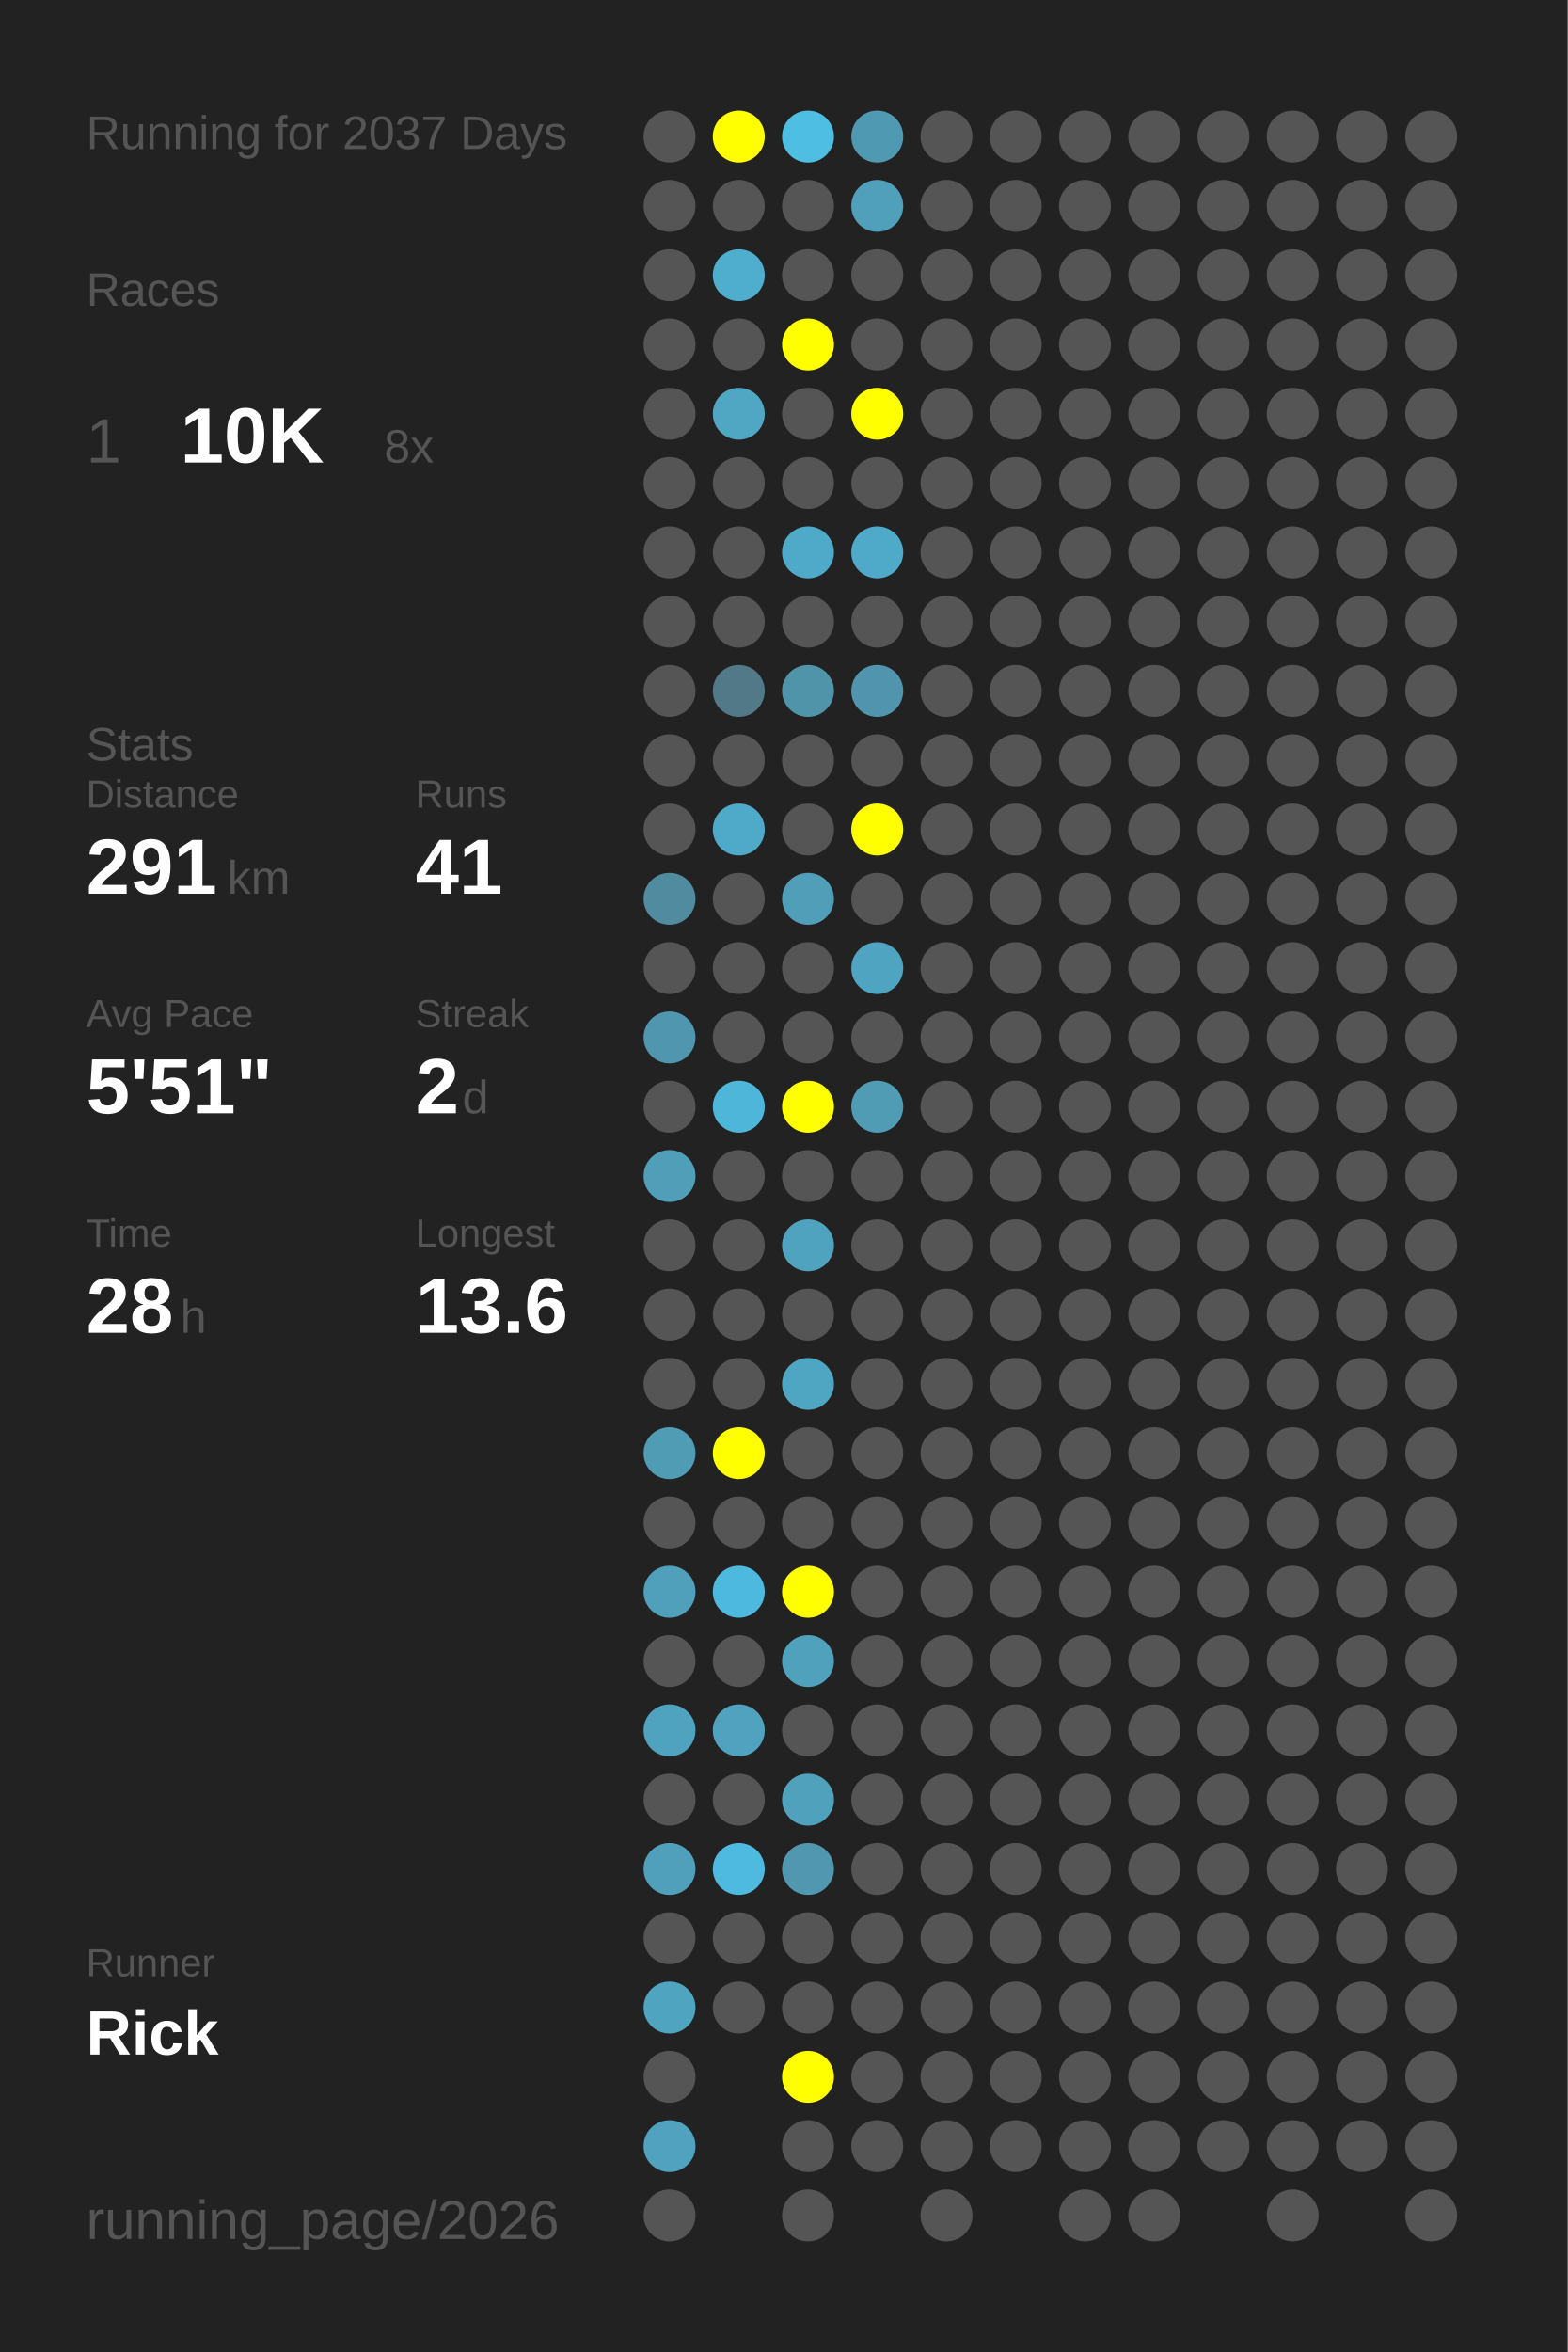
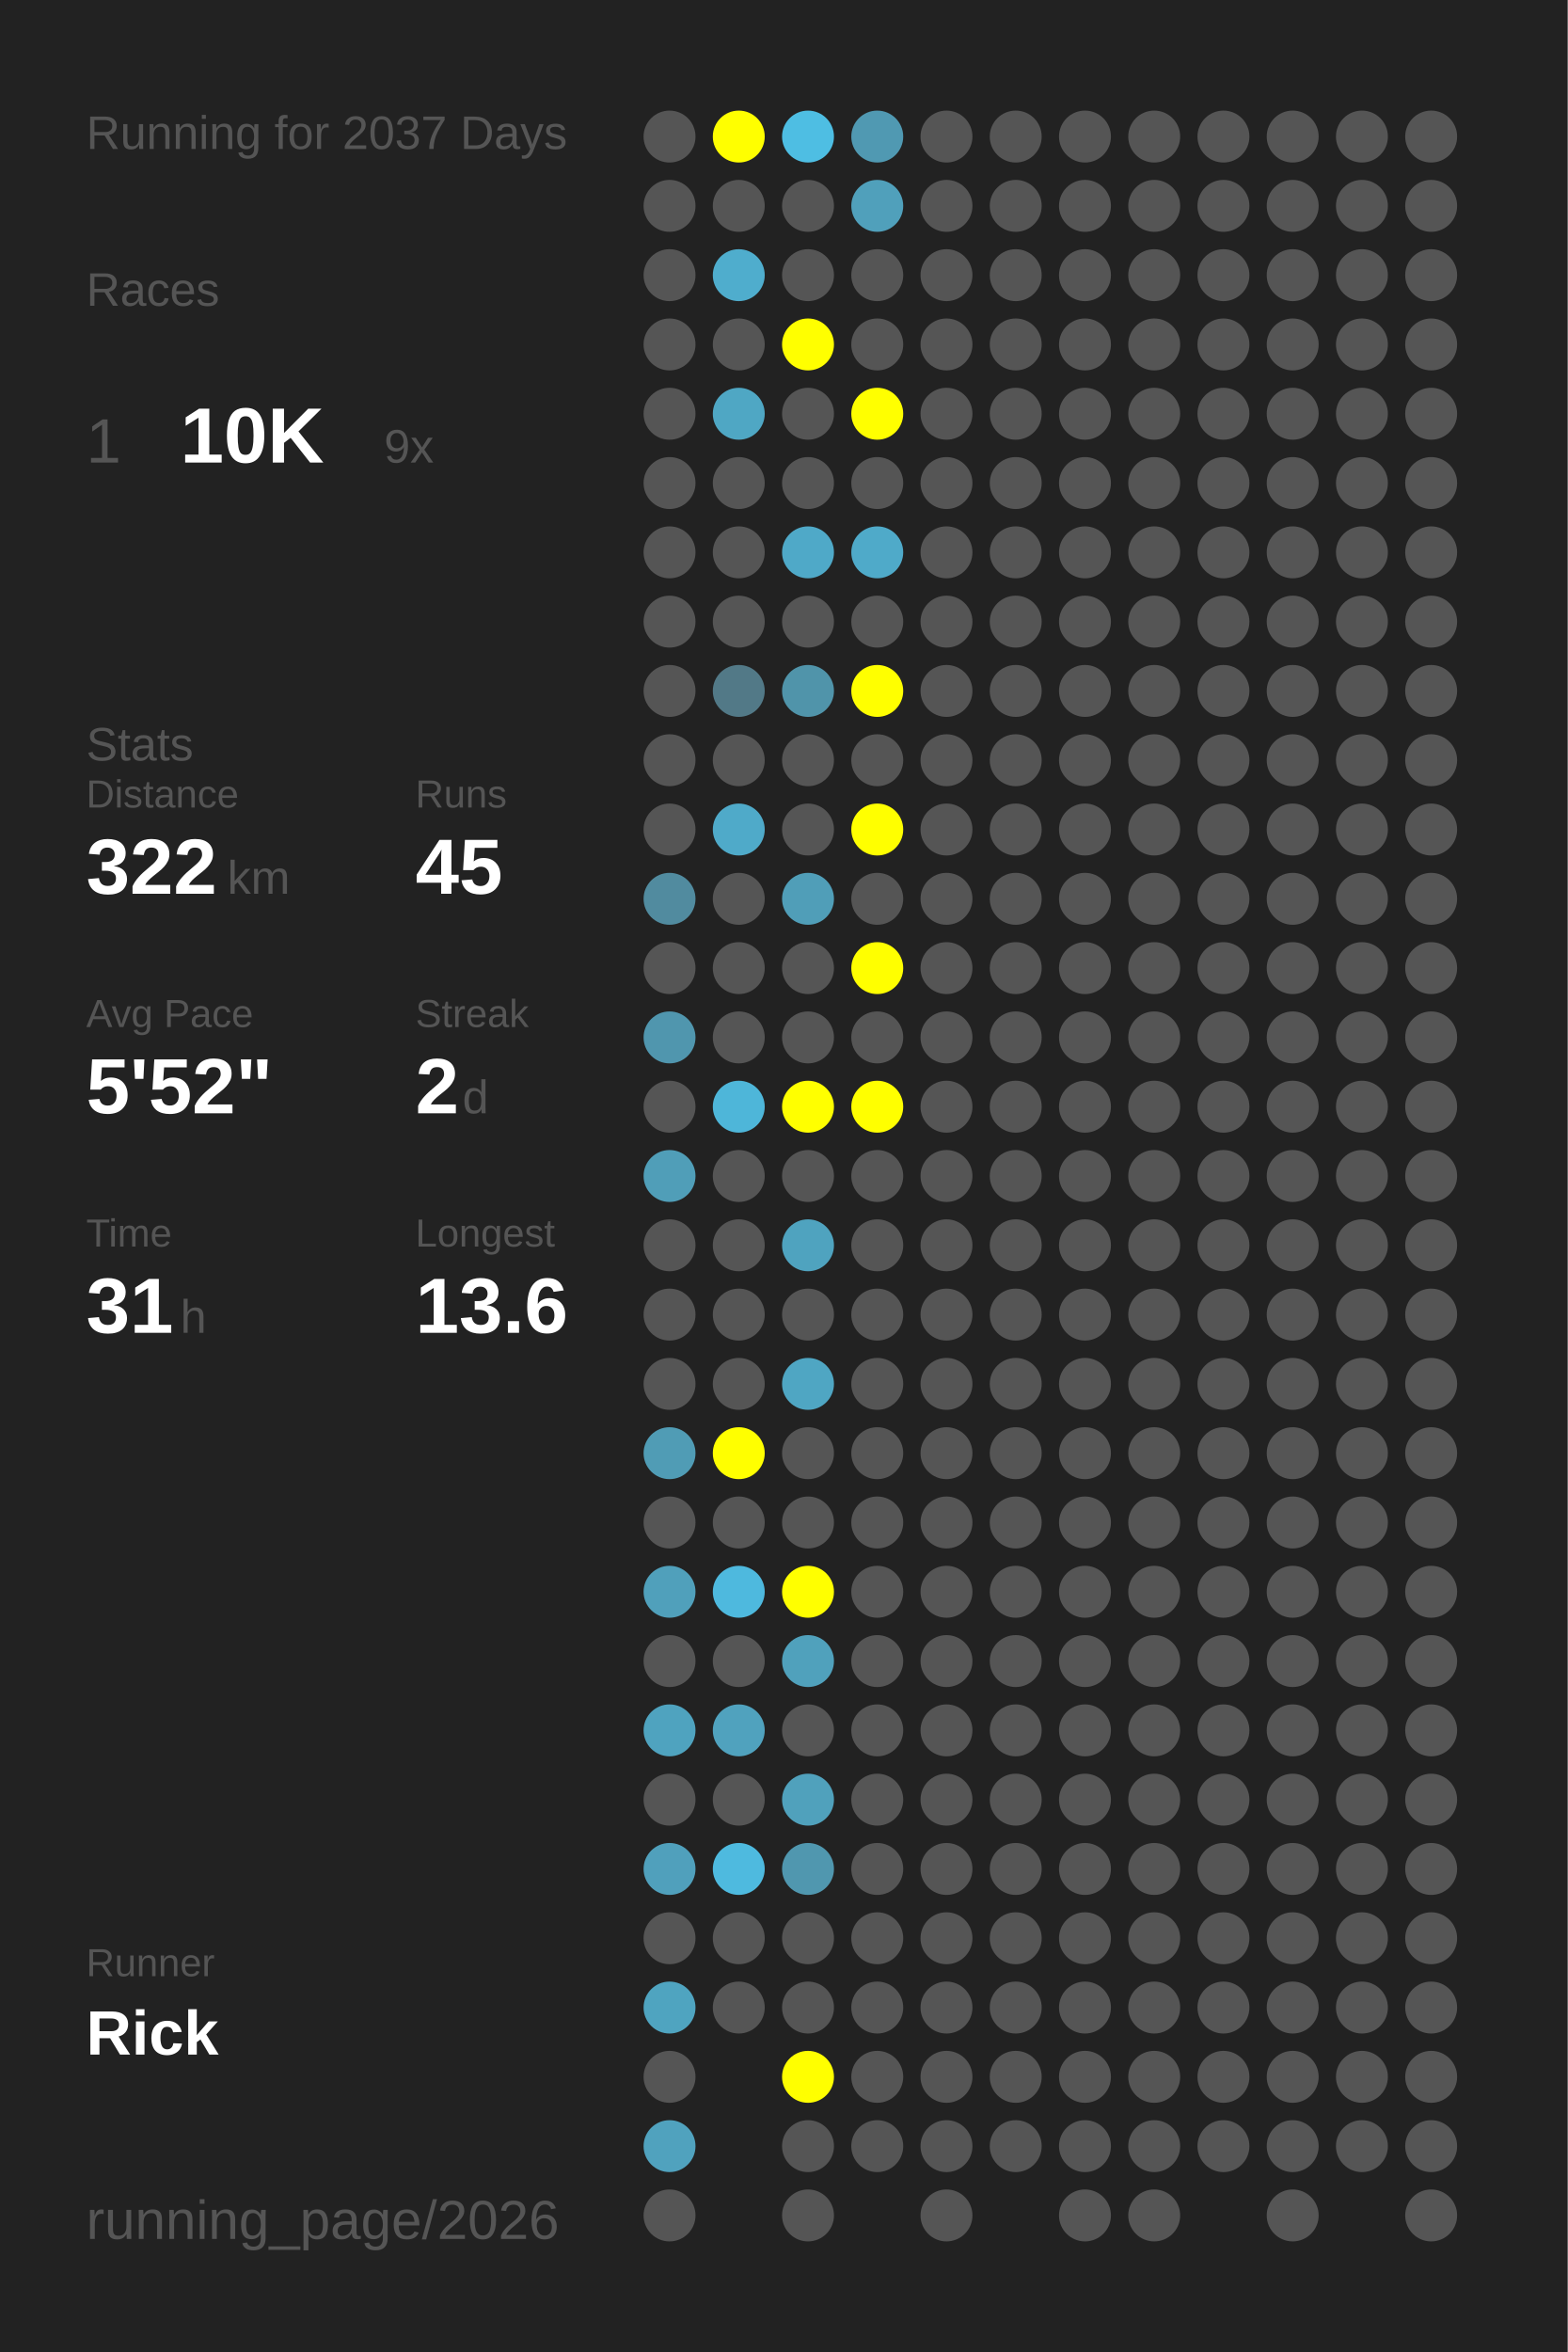
<svg xmlns="http://www.w3.org/2000/svg" baseProfile="full" height="300mm" version="1.1" viewBox="0,0,200,300" width="200mm">
  <defs />
  <rect fill="#222222" height="300" width="200" x="0" y="0" />
  <text fill="#555555" style="font-size:6px; font-family:Arial;" x="11" y="19">Running for 2037 Days</text>
  <text fill="#555555" style="font-size:6px; font-family:Arial;" x="11" y="39">Races</text>
  <text fill="#555555" style="font-size:8px; font-family:Arial;" x="11" y="59">1</text>
  <text fill="#FFFFFF" style="font-size:10px; font-family:Arial; font-weight:bold;" x="23" y="59">10K</text>
-   <text fill="#555555" style="font-size:6px; font-family:Arial;" x="49" y="59">8x</text>
+   <text fill="#555555" style="font-size:6px; font-family:Arial;" x="49" y="59">9x</text>
  <text fill="#555555" style="font-size:6px; font-family:Arial;" x="11" y="97">Stats</text>
  <text fill="#555555" style="font-size:5px; font-family:Arial;" x="11" y="103">Distance</text>
-   <text fill="#FFFFFF" style="font-size:10px; font-family:Arial; font-weight:bold;" x="11" y="114">291</text>
+   <text fill="#FFFFFF" style="font-size:10px; font-family:Arial; font-weight:bold;" x="11" y="114">322</text>
  <text fill="#555555" style="font-size:6px; font-family:Arial;" x="29" y="114">km</text>
  <text fill="#555555" style="font-size:5px; font-family:Arial;" x="53" y="103">Runs</text>
-   <text fill="#FFFFFF" style="font-size:10px; font-family:Arial; font-weight:bold;" x="53" y="114">41</text>
+   <text fill="#FFFFFF" style="font-size:10px; font-family:Arial; font-weight:bold;" x="53" y="114">45</text>
  <text fill="#555555" style="font-size:5px; font-family:Arial;" x="11" y="131">Avg Pace</text>
-   <text fill="#FFFFFF" style="font-size:10px; font-family:Arial; font-weight:bold;" x="11" y="142">5'51"</text>
+   <text fill="#FFFFFF" style="font-size:10px; font-family:Arial; font-weight:bold;" x="11" y="142">5'52"</text>
  <text fill="#555555" style="font-size:5px; font-family:Arial;" x="53" y="131">Streak</text>
  <text fill="#FFFFFF" style="font-size:10px; font-family:Arial; font-weight:bold;" x="53" y="142">2</text>
  <text fill="#555555" style="font-size:6px; font-family:Arial;" x="59" y="142">d</text>
  <text fill="#555555" style="font-size:5px; font-family:Arial;" x="11" y="159">Time</text>
-   <text fill="#FFFFFF" style="font-size:10px; font-family:Arial; font-weight:bold;" x="11" y="170">28</text>
+   <text fill="#FFFFFF" style="font-size:10px; font-family:Arial; font-weight:bold;" x="11" y="170">31</text>
  <text fill="#555555" style="font-size:6px; font-family:Arial;" x="23" y="170">h</text>
  <text fill="#555555" style="font-size:5px; font-family:Arial;" x="53" y="159">Longest</text>
  <text fill="#FFFFFF" style="font-size:10px; font-family:Arial; font-weight:bold;" x="53" y="170">13.6</text>
  <text fill="#555555" style="font-size:5px; font-family:Arial;" x="11" y="252.065">Runner</text>
  <text fill="#FFFFFF" style="font-size:8px; font-family:Arial; font-weight:bold;" x="11" y="262.065">Rick</text>
  <text fill="#555555" style="font-size:7px; font-family:Arial;" x="11" y="285.581">running_page/2026</text>
  <circle cx="85.417" cy="17.419" fill="#555555" r="3.312" />
  <circle cx="85.417" cy="26.258" fill="#555555" r="3.312" />
  <circle cx="85.417" cy="35.097" fill="#555555" r="3.312" />
  <circle cx="85.417" cy="43.935" fill="#555555" r="3.312" />
  <circle cx="85.417" cy="52.774" fill="#555555" r="3.312" />
  <circle cx="85.417" cy="61.613" fill="#555555" r="3.312" />
  <circle cx="85.417" cy="70.452" fill="#555555" r="3.312" />
  <circle cx="85.417" cy="79.29" fill="#555555" r="3.312" />
  <circle cx="85.417" cy="88.129" fill="#555555" r="3.312" />
  <circle cx="85.417" cy="96.968" fill="#555555" r="3.312" />
  <circle cx="85.417" cy="105.806" fill="#555555" r="3.312" />
  <circle cx="85.417" cy="114.645" fill="#518b9f" r="3.312" />
  <circle cx="85.417" cy="123.484" fill="#555555" r="3.312" />
  <circle cx="85.417" cy="132.323" fill="#5096ae" r="3.312" />
  <circle cx="85.417" cy="141.161" fill="#555555" r="3.312" />
  <circle cx="85.417" cy="150" fill="#509eb8" r="3.312" />
  <circle cx="85.417" cy="158.839" fill="#555555" r="3.312" />
  <circle cx="85.417" cy="167.677" fill="#555555" r="3.312" />
  <circle cx="85.417" cy="176.516" fill="#555555" r="3.312" />
  <circle cx="85.417" cy="185.355" fill="#509cb5" r="3.312" />
  <circle cx="85.417" cy="194.194" fill="#555555" r="3.312" />
  <circle cx="85.417" cy="203.032" fill="#50a0bb" r="3.312" />
  <circle cx="85.417" cy="211.871" fill="#555555" r="3.312" />
  <circle cx="85.417" cy="220.71" fill="#4fa3bf" r="3.312" />
  <circle cx="85.417" cy="229.548" fill="#555555" r="3.312" />
  <circle cx="85.417" cy="238.387" fill="#50a0bc" r="3.312" />
  <circle cx="85.417" cy="247.226" fill="#555555" r="3.312" />
  <circle cx="85.417" cy="256.065" fill="#4fa4c0" r="3.312" />
  <circle cx="85.417" cy="264.903" fill="#555555" r="3.312" />
  <circle cx="85.417" cy="273.742" fill="#50a2be" r="3.312" />
  <circle cx="85.417" cy="282.581" fill="#555555" r="3.312" />
  <circle cx="94.25" cy="17.419" fill="#FFFF00" r="3.312" />
  <circle cx="94.25" cy="26.258" fill="#555555" r="3.312" />
  <circle cx="94.25" cy="35.097" fill="#4fadcd" r="3.312" />
  <circle cx="94.25" cy="43.935" fill="#555555" r="3.312" />
  <circle cx="94.25" cy="52.774" fill="#4fa7c4" r="3.312" />
  <circle cx="94.25" cy="61.613" fill="#555555" r="3.312" />
  <circle cx="94.25" cy="70.452" fill="#555555" r="3.312" />
  <circle cx="94.25" cy="79.29" fill="#555555" r="3.312" />
  <circle cx="94.25" cy="88.129" fill="#527987" r="3.312" />
  <circle cx="94.25" cy="96.968" fill="#555555" r="3.312" />
  <circle cx="94.25" cy="105.806" fill="#4faac9" r="3.312" />
  <circle cx="94.25" cy="114.645" fill="#555555" r="3.312" />
  <circle cx="94.25" cy="123.484" fill="#555555" r="3.312" />
  <circle cx="94.25" cy="132.323" fill="#555555" r="3.312" />
  <circle cx="94.25" cy="141.161" fill="#4eb6d9" r="3.312" />
  <circle cx="94.25" cy="150" fill="#555555" r="3.312" />
  <circle cx="94.25" cy="158.839" fill="#555555" r="3.312" />
  <circle cx="94.25" cy="167.677" fill="#555555" r="3.312" />
  <circle cx="94.25" cy="176.516" fill="#555555" r="3.312" />
  <circle cx="94.25" cy="185.355" fill="#FFFF00" r="3.312" />
  <circle cx="94.25" cy="194.194" fill="#555555" r="3.312" />
  <circle cx="94.25" cy="203.032" fill="#4eb9de" r="3.312" />
  <circle cx="94.25" cy="211.871" fill="#555555" r="3.312" />
  <circle cx="94.25" cy="220.71" fill="#50a2be" r="3.312" />
  <circle cx="94.25" cy="229.548" fill="#555555" r="3.312" />
  <circle cx="94.25" cy="238.387" fill="#4ebadf" r="3.312" />
  <circle cx="94.25" cy="247.226" fill="#555555" r="3.312" />
  <circle cx="94.25" cy="256.065" fill="#555555" r="3.312" />
  <circle cx="103.083" cy="17.419" fill="#4ebee3" r="3.312" />
  <circle cx="103.083" cy="26.258" fill="#555555" r="3.312" />
  <circle cx="103.083" cy="35.097" fill="#555555" r="3.312" />
  <circle cx="103.083" cy="43.935" fill="#FFFF00" r="3.312" />
  <circle cx="103.083" cy="52.774" fill="#555555" r="3.312" />
  <circle cx="103.083" cy="61.613" fill="#555555" r="3.312" />
  <circle cx="103.083" cy="70.452" fill="#4fa9c8" r="3.312" />
  <circle cx="103.083" cy="79.29" fill="#555555" r="3.312" />
  <circle cx="103.083" cy="88.129" fill="#5094aa" r="3.312" />
  <circle cx="103.083" cy="96.968" fill="#555555" r="3.312" />
  <circle cx="103.083" cy="105.806" fill="#555555" r="3.312" />
  <circle cx="103.083" cy="114.645" fill="#509eb8" r="3.312" />
  <circle cx="103.083" cy="123.484" fill="#555555" r="3.312" />
  <circle cx="103.083" cy="132.323" fill="#555555" r="3.312" />
  <circle cx="103.083" cy="141.161" fill="#FFFF00" r="3.312" />
  <circle cx="103.083" cy="150" fill="#555555" r="3.312" />
  <circle cx="103.083" cy="158.839" fill="#4fa3bf" r="3.312" />
  <circle cx="103.083" cy="167.677" fill="#555555" r="3.312" />
  <circle cx="103.083" cy="176.516" fill="#4fa6c3" r="3.312" />
  <circle cx="103.083" cy="185.355" fill="#555555" r="3.312" />
  <circle cx="103.083" cy="194.194" fill="#555555" r="3.312" />
  <circle cx="103.083" cy="203.032" fill="#FFFF00" r="3.312" />
  <circle cx="103.083" cy="211.871" fill="#50a1bc" r="3.312" />
  <circle cx="103.083" cy="220.71" fill="#555555" r="3.312" />
  <circle cx="103.083" cy="229.548" fill="#50a1bc" r="3.312" />
  <circle cx="103.083" cy="238.387" fill="#5097af" r="3.312" />
  <circle cx="103.083" cy="247.226" fill="#555555" r="3.312" />
  <circle cx="103.083" cy="256.065" fill="#555555" r="3.312" />
  <circle cx="103.083" cy="264.903" fill="#FFFF00" r="3.312" />
  <circle cx="103.083" cy="273.742" fill="#555555" r="3.312" />
  <circle cx="103.083" cy="282.581" fill="#555555" r="3.312" />
  <circle cx="111.917" cy="17.419" fill="#5099b2" r="3.312" />
  <circle cx="111.917" cy="26.258" fill="#50a0bb" r="3.312" />
  <circle cx="111.917" cy="35.097" fill="#555555" r="3.312" />
  <circle cx="111.917" cy="43.935" fill="#555555" r="3.312" />
  <circle cx="111.917" cy="52.774" fill="#FFFF00" r="3.312" />
  <circle cx="111.917" cy="61.613" fill="#555555" r="3.312" />
  <circle cx="111.917" cy="70.452" fill="#4faac9" r="3.312" />
  <circle cx="111.917" cy="79.29" fill="#555555" r="3.312" />
-   <circle cx="111.917" cy="88.129" fill="#5095ad" r="3.312" />
+   <circle cx="111.917" cy="88.129" fill="#FFFF00" r="3.312" />
  <circle cx="111.917" cy="96.968" fill="#555555" r="3.312" />
  <circle cx="111.917" cy="105.806" fill="#FFFF00" r="3.312" />
  <circle cx="111.917" cy="114.645" fill="#555555" r="3.312" />
-   <circle cx="111.917" cy="123.484" fill="#4fa4c1" r="3.312" />
+   <circle cx="111.917" cy="123.484" fill="#FFFF00" r="3.312" />
  <circle cx="111.917" cy="132.323" fill="#555555" r="3.312" />
-   <circle cx="111.917" cy="141.161" fill="#509cb5" r="3.312" />
+   <circle cx="111.917" cy="141.161" fill="#FFFF00" r="3.312" />
  <circle cx="111.917" cy="150" fill="#555555" r="3.312" />
  <circle cx="111.917" cy="158.839" fill="#555555" r="3.312" />
  <circle cx="111.917" cy="167.677" fill="#555555" r="3.312" />
  <circle cx="111.917" cy="176.516" fill="#555555" r="3.312" />
  <circle cx="111.917" cy="185.355" fill="#555555" r="3.312" />
  <circle cx="111.917" cy="194.194" fill="#555555" r="3.312" />
  <circle cx="111.917" cy="203.032" fill="#555555" r="3.312" />
  <circle cx="111.917" cy="211.871" fill="#555555" r="3.312" />
  <circle cx="111.917" cy="220.71" fill="#555555" r="3.312" />
  <circle cx="111.917" cy="229.548" fill="#555555" r="3.312" />
  <circle cx="111.917" cy="238.387" fill="#555555" r="3.312" />
  <circle cx="111.917" cy="247.226" fill="#555555" r="3.312" />
  <circle cx="111.917" cy="256.065" fill="#555555" r="3.312" />
  <circle cx="111.917" cy="264.903" fill="#555555" r="3.312" />
  <circle cx="111.917" cy="273.742" fill="#555555" r="3.312" />
  <circle cx="120.75" cy="17.419" fill="#555555" r="3.312" />
  <circle cx="120.75" cy="26.258" fill="#555555" r="3.312" />
  <circle cx="120.75" cy="35.097" fill="#555555" r="3.312" />
  <circle cx="120.75" cy="43.935" fill="#555555" r="3.312" />
  <circle cx="120.75" cy="52.774" fill="#555555" r="3.312" />
  <circle cx="120.75" cy="61.613" fill="#555555" r="3.312" />
  <circle cx="120.75" cy="70.452" fill="#555555" r="3.312" />
  <circle cx="120.75" cy="79.29" fill="#555555" r="3.312" />
  <circle cx="120.75" cy="88.129" fill="#555555" r="3.312" />
  <circle cx="120.75" cy="96.968" fill="#555555" r="3.312" />
  <circle cx="120.75" cy="105.806" fill="#555555" r="3.312" />
  <circle cx="120.75" cy="114.645" fill="#555555" r="3.312" />
  <circle cx="120.75" cy="123.484" fill="#555555" r="3.312" />
  <circle cx="120.75" cy="132.323" fill="#555555" r="3.312" />
  <circle cx="120.75" cy="141.161" fill="#555555" r="3.312" />
  <circle cx="120.75" cy="150" fill="#555555" r="3.312" />
  <circle cx="120.75" cy="158.839" fill="#555555" r="3.312" />
  <circle cx="120.75" cy="167.677" fill="#555555" r="3.312" />
  <circle cx="120.75" cy="176.516" fill="#555555" r="3.312" />
  <circle cx="120.75" cy="185.355" fill="#555555" r="3.312" />
  <circle cx="120.75" cy="194.194" fill="#555555" r="3.312" />
  <circle cx="120.75" cy="203.032" fill="#555555" r="3.312" />
  <circle cx="120.75" cy="211.871" fill="#555555" r="3.312" />
  <circle cx="120.75" cy="220.71" fill="#555555" r="3.312" />
  <circle cx="120.75" cy="229.548" fill="#555555" r="3.312" />
  <circle cx="120.75" cy="238.387" fill="#555555" r="3.312" />
  <circle cx="120.75" cy="247.226" fill="#555555" r="3.312" />
  <circle cx="120.75" cy="256.065" fill="#555555" r="3.312" />
  <circle cx="120.75" cy="264.903" fill="#555555" r="3.312" />
  <circle cx="120.75" cy="273.742" fill="#555555" r="3.312" />
  <circle cx="120.75" cy="282.581" fill="#555555" r="3.312" />
  <circle cx="129.583" cy="17.419" fill="#555555" r="3.312" />
  <circle cx="129.583" cy="26.258" fill="#555555" r="3.312" />
  <circle cx="129.583" cy="35.097" fill="#555555" r="3.312" />
  <circle cx="129.583" cy="43.935" fill="#555555" r="3.312" />
  <circle cx="129.583" cy="52.774" fill="#555555" r="3.312" />
  <circle cx="129.583" cy="61.613" fill="#555555" r="3.312" />
  <circle cx="129.583" cy="70.452" fill="#555555" r="3.312" />
  <circle cx="129.583" cy="79.29" fill="#555555" r="3.312" />
  <circle cx="129.583" cy="88.129" fill="#555555" r="3.312" />
  <circle cx="129.583" cy="96.968" fill="#555555" r="3.312" />
  <circle cx="129.583" cy="105.806" fill="#555555" r="3.312" />
  <circle cx="129.583" cy="114.645" fill="#555555" r="3.312" />
  <circle cx="129.583" cy="123.484" fill="#555555" r="3.312" />
  <circle cx="129.583" cy="132.323" fill="#555555" r="3.312" />
  <circle cx="129.583" cy="141.161" fill="#555555" r="3.312" />
  <circle cx="129.583" cy="150" fill="#555555" r="3.312" />
  <circle cx="129.583" cy="158.839" fill="#555555" r="3.312" />
  <circle cx="129.583" cy="167.677" fill="#555555" r="3.312" />
  <circle cx="129.583" cy="176.516" fill="#555555" r="3.312" />
  <circle cx="129.583" cy="185.355" fill="#555555" r="3.312" />
  <circle cx="129.583" cy="194.194" fill="#555555" r="3.312" />
  <circle cx="129.583" cy="203.032" fill="#555555" r="3.312" />
  <circle cx="129.583" cy="211.871" fill="#555555" r="3.312" />
  <circle cx="129.583" cy="220.71" fill="#555555" r="3.312" />
  <circle cx="129.583" cy="229.548" fill="#555555" r="3.312" />
  <circle cx="129.583" cy="238.387" fill="#555555" r="3.312" />
  <circle cx="129.583" cy="247.226" fill="#555555" r="3.312" />
  <circle cx="129.583" cy="256.065" fill="#555555" r="3.312" />
  <circle cx="129.583" cy="264.903" fill="#555555" r="3.312" />
  <circle cx="129.583" cy="273.742" fill="#555555" r="3.312" />
  <circle cx="138.417" cy="17.419" fill="#555555" r="3.312" />
  <circle cx="138.417" cy="26.258" fill="#555555" r="3.312" />
  <circle cx="138.417" cy="35.097" fill="#555555" r="3.312" />
  <circle cx="138.417" cy="43.935" fill="#555555" r="3.312" />
  <circle cx="138.417" cy="52.774" fill="#555555" r="3.312" />
  <circle cx="138.417" cy="61.613" fill="#555555" r="3.312" />
  <circle cx="138.417" cy="70.452" fill="#555555" r="3.312" />
  <circle cx="138.417" cy="79.29" fill="#555555" r="3.312" />
  <circle cx="138.417" cy="88.129" fill="#555555" r="3.312" />
  <circle cx="138.417" cy="96.968" fill="#555555" r="3.312" />
  <circle cx="138.417" cy="105.806" fill="#555555" r="3.312" />
  <circle cx="138.417" cy="114.645" fill="#555555" r="3.312" />
  <circle cx="138.417" cy="123.484" fill="#555555" r="3.312" />
  <circle cx="138.417" cy="132.323" fill="#555555" r="3.312" />
  <circle cx="138.417" cy="141.161" fill="#555555" r="3.312" />
  <circle cx="138.417" cy="150" fill="#555555" r="3.312" />
  <circle cx="138.417" cy="158.839" fill="#555555" r="3.312" />
  <circle cx="138.417" cy="167.677" fill="#555555" r="3.312" />
  <circle cx="138.417" cy="176.516" fill="#555555" r="3.312" />
  <circle cx="138.417" cy="185.355" fill="#555555" r="3.312" />
  <circle cx="138.417" cy="194.194" fill="#555555" r="3.312" />
  <circle cx="138.417" cy="203.032" fill="#555555" r="3.312" />
  <circle cx="138.417" cy="211.871" fill="#555555" r="3.312" />
  <circle cx="138.417" cy="220.71" fill="#555555" r="3.312" />
  <circle cx="138.417" cy="229.548" fill="#555555" r="3.312" />
  <circle cx="138.417" cy="238.387" fill="#555555" r="3.312" />
  <circle cx="138.417" cy="247.226" fill="#555555" r="3.312" />
  <circle cx="138.417" cy="256.065" fill="#555555" r="3.312" />
  <circle cx="138.417" cy="264.903" fill="#555555" r="3.312" />
  <circle cx="138.417" cy="273.742" fill="#555555" r="3.312" />
  <circle cx="138.417" cy="282.581" fill="#555555" r="3.312" />
  <circle cx="147.25" cy="17.419" fill="#555555" r="3.312" />
  <circle cx="147.25" cy="26.258" fill="#555555" r="3.312" />
  <circle cx="147.25" cy="35.097" fill="#555555" r="3.312" />
  <circle cx="147.25" cy="43.935" fill="#555555" r="3.312" />
  <circle cx="147.25" cy="52.774" fill="#555555" r="3.312" />
  <circle cx="147.25" cy="61.613" fill="#555555" r="3.312" />
  <circle cx="147.25" cy="70.452" fill="#555555" r="3.312" />
  <circle cx="147.25" cy="79.29" fill="#555555" r="3.312" />
  <circle cx="147.25" cy="88.129" fill="#555555" r="3.312" />
  <circle cx="147.25" cy="96.968" fill="#555555" r="3.312" />
  <circle cx="147.25" cy="105.806" fill="#555555" r="3.312" />
  <circle cx="147.25" cy="114.645" fill="#555555" r="3.312" />
  <circle cx="147.25" cy="123.484" fill="#555555" r="3.312" />
  <circle cx="147.25" cy="132.323" fill="#555555" r="3.312" />
  <circle cx="147.25" cy="141.161" fill="#555555" r="3.312" />
  <circle cx="147.25" cy="150" fill="#555555" r="3.312" />
  <circle cx="147.25" cy="158.839" fill="#555555" r="3.312" />
  <circle cx="147.25" cy="167.677" fill="#555555" r="3.312" />
  <circle cx="147.25" cy="176.516" fill="#555555" r="3.312" />
  <circle cx="147.25" cy="185.355" fill="#555555" r="3.312" />
  <circle cx="147.25" cy="194.194" fill="#555555" r="3.312" />
  <circle cx="147.25" cy="203.032" fill="#555555" r="3.312" />
  <circle cx="147.25" cy="211.871" fill="#555555" r="3.312" />
  <circle cx="147.25" cy="220.71" fill="#555555" r="3.312" />
  <circle cx="147.25" cy="229.548" fill="#555555" r="3.312" />
  <circle cx="147.25" cy="238.387" fill="#555555" r="3.312" />
  <circle cx="147.25" cy="247.226" fill="#555555" r="3.312" />
  <circle cx="147.25" cy="256.065" fill="#555555" r="3.312" />
  <circle cx="147.25" cy="264.903" fill="#555555" r="3.312" />
  <circle cx="147.25" cy="273.742" fill="#555555" r="3.312" />
  <circle cx="147.25" cy="282.581" fill="#555555" r="3.312" />
  <circle cx="156.083" cy="17.419" fill="#555555" r="3.312" />
  <circle cx="156.083" cy="26.258" fill="#555555" r="3.312" />
  <circle cx="156.083" cy="35.097" fill="#555555" r="3.312" />
  <circle cx="156.083" cy="43.935" fill="#555555" r="3.312" />
  <circle cx="156.083" cy="52.774" fill="#555555" r="3.312" />
  <circle cx="156.083" cy="61.613" fill="#555555" r="3.312" />
  <circle cx="156.083" cy="70.452" fill="#555555" r="3.312" />
  <circle cx="156.083" cy="79.29" fill="#555555" r="3.312" />
  <circle cx="156.083" cy="88.129" fill="#555555" r="3.312" />
  <circle cx="156.083" cy="96.968" fill="#555555" r="3.312" />
  <circle cx="156.083" cy="105.806" fill="#555555" r="3.312" />
  <circle cx="156.083" cy="114.645" fill="#555555" r="3.312" />
  <circle cx="156.083" cy="123.484" fill="#555555" r="3.312" />
  <circle cx="156.083" cy="132.323" fill="#555555" r="3.312" />
  <circle cx="156.083" cy="141.161" fill="#555555" r="3.312" />
  <circle cx="156.083" cy="150" fill="#555555" r="3.312" />
  <circle cx="156.083" cy="158.839" fill="#555555" r="3.312" />
  <circle cx="156.083" cy="167.677" fill="#555555" r="3.312" />
  <circle cx="156.083" cy="176.516" fill="#555555" r="3.312" />
  <circle cx="156.083" cy="185.355" fill="#555555" r="3.312" />
  <circle cx="156.083" cy="194.194" fill="#555555" r="3.312" />
  <circle cx="156.083" cy="203.032" fill="#555555" r="3.312" />
  <circle cx="156.083" cy="211.871" fill="#555555" r="3.312" />
  <circle cx="156.083" cy="220.71" fill="#555555" r="3.312" />
  <circle cx="156.083" cy="229.548" fill="#555555" r="3.312" />
  <circle cx="156.083" cy="238.387" fill="#555555" r="3.312" />
  <circle cx="156.083" cy="247.226" fill="#555555" r="3.312" />
  <circle cx="156.083" cy="256.065" fill="#555555" r="3.312" />
  <circle cx="156.083" cy="264.903" fill="#555555" r="3.312" />
  <circle cx="156.083" cy="273.742" fill="#555555" r="3.312" />
  <circle cx="164.917" cy="17.419" fill="#555555" r="3.312" />
  <circle cx="164.917" cy="26.258" fill="#555555" r="3.312" />
  <circle cx="164.917" cy="35.097" fill="#555555" r="3.312" />
  <circle cx="164.917" cy="43.935" fill="#555555" r="3.312" />
  <circle cx="164.917" cy="52.774" fill="#555555" r="3.312" />
  <circle cx="164.917" cy="61.613" fill="#555555" r="3.312" />
  <circle cx="164.917" cy="70.452" fill="#555555" r="3.312" />
  <circle cx="164.917" cy="79.29" fill="#555555" r="3.312" />
  <circle cx="164.917" cy="88.129" fill="#555555" r="3.312" />
  <circle cx="164.917" cy="96.968" fill="#555555" r="3.312" />
  <circle cx="164.917" cy="105.806" fill="#555555" r="3.312" />
  <circle cx="164.917" cy="114.645" fill="#555555" r="3.312" />
  <circle cx="164.917" cy="123.484" fill="#555555" r="3.312" />
  <circle cx="164.917" cy="132.323" fill="#555555" r="3.312" />
  <circle cx="164.917" cy="141.161" fill="#555555" r="3.312" />
  <circle cx="164.917" cy="150" fill="#555555" r="3.312" />
  <circle cx="164.917" cy="158.839" fill="#555555" r="3.312" />
  <circle cx="164.917" cy="167.677" fill="#555555" r="3.312" />
  <circle cx="164.917" cy="176.516" fill="#555555" r="3.312" />
  <circle cx="164.917" cy="185.355" fill="#555555" r="3.312" />
  <circle cx="164.917" cy="194.194" fill="#555555" r="3.312" />
  <circle cx="164.917" cy="203.032" fill="#555555" r="3.312" />
  <circle cx="164.917" cy="211.871" fill="#555555" r="3.312" />
  <circle cx="164.917" cy="220.71" fill="#555555" r="3.312" />
  <circle cx="164.917" cy="229.548" fill="#555555" r="3.312" />
  <circle cx="164.917" cy="238.387" fill="#555555" r="3.312" />
  <circle cx="164.917" cy="247.226" fill="#555555" r="3.312" />
  <circle cx="164.917" cy="256.065" fill="#555555" r="3.312" />
  <circle cx="164.917" cy="264.903" fill="#555555" r="3.312" />
  <circle cx="164.917" cy="273.742" fill="#555555" r="3.312" />
  <circle cx="164.917" cy="282.581" fill="#555555" r="3.312" />
  <circle cx="173.75" cy="17.419" fill="#555555" r="3.312" />
  <circle cx="173.75" cy="26.258" fill="#555555" r="3.312" />
  <circle cx="173.75" cy="35.097" fill="#555555" r="3.312" />
  <circle cx="173.75" cy="43.935" fill="#555555" r="3.312" />
  <circle cx="173.75" cy="52.774" fill="#555555" r="3.312" />
  <circle cx="173.75" cy="61.613" fill="#555555" r="3.312" />
  <circle cx="173.75" cy="70.452" fill="#555555" r="3.312" />
  <circle cx="173.75" cy="79.29" fill="#555555" r="3.312" />
  <circle cx="173.75" cy="88.129" fill="#555555" r="3.312" />
  <circle cx="173.75" cy="96.968" fill="#555555" r="3.312" />
  <circle cx="173.75" cy="105.806" fill="#555555" r="3.312" />
  <circle cx="173.75" cy="114.645" fill="#555555" r="3.312" />
  <circle cx="173.75" cy="123.484" fill="#555555" r="3.312" />
  <circle cx="173.75" cy="132.323" fill="#555555" r="3.312" />
  <circle cx="173.75" cy="141.161" fill="#555555" r="3.312" />
  <circle cx="173.75" cy="150" fill="#555555" r="3.312" />
  <circle cx="173.75" cy="158.839" fill="#555555" r="3.312" />
  <circle cx="173.75" cy="167.677" fill="#555555" r="3.312" />
  <circle cx="173.75" cy="176.516" fill="#555555" r="3.312" />
  <circle cx="173.75" cy="185.355" fill="#555555" r="3.312" />
  <circle cx="173.75" cy="194.194" fill="#555555" r="3.312" />
  <circle cx="173.75" cy="203.032" fill="#555555" r="3.312" />
  <circle cx="173.75" cy="211.871" fill="#555555" r="3.312" />
  <circle cx="173.75" cy="220.71" fill="#555555" r="3.312" />
  <circle cx="173.75" cy="229.548" fill="#555555" r="3.312" />
  <circle cx="173.75" cy="238.387" fill="#555555" r="3.312" />
  <circle cx="173.75" cy="247.226" fill="#555555" r="3.312" />
  <circle cx="173.75" cy="256.065" fill="#555555" r="3.312" />
  <circle cx="173.75" cy="264.903" fill="#555555" r="3.312" />
  <circle cx="173.75" cy="273.742" fill="#555555" r="3.312" />
  <circle cx="182.583" cy="17.419" fill="#555555" r="3.312" />
  <circle cx="182.583" cy="26.258" fill="#555555" r="3.312" />
  <circle cx="182.583" cy="35.097" fill="#555555" r="3.312" />
  <circle cx="182.583" cy="43.935" fill="#555555" r="3.312" />
  <circle cx="182.583" cy="52.774" fill="#555555" r="3.312" />
  <circle cx="182.583" cy="61.613" fill="#555555" r="3.312" />
  <circle cx="182.583" cy="70.452" fill="#555555" r="3.312" />
  <circle cx="182.583" cy="79.29" fill="#555555" r="3.312" />
  <circle cx="182.583" cy="88.129" fill="#555555" r="3.312" />
  <circle cx="182.583" cy="96.968" fill="#555555" r="3.312" />
  <circle cx="182.583" cy="105.806" fill="#555555" r="3.312" />
  <circle cx="182.583" cy="114.645" fill="#555555" r="3.312" />
  <circle cx="182.583" cy="123.484" fill="#555555" r="3.312" />
  <circle cx="182.583" cy="132.323" fill="#555555" r="3.312" />
  <circle cx="182.583" cy="141.161" fill="#555555" r="3.312" />
  <circle cx="182.583" cy="150" fill="#555555" r="3.312" />
  <circle cx="182.583" cy="158.839" fill="#555555" r="3.312" />
  <circle cx="182.583" cy="167.677" fill="#555555" r="3.312" />
  <circle cx="182.583" cy="176.516" fill="#555555" r="3.312" />
  <circle cx="182.583" cy="185.355" fill="#555555" r="3.312" />
  <circle cx="182.583" cy="194.194" fill="#555555" r="3.312" />
  <circle cx="182.583" cy="203.032" fill="#555555" r="3.312" />
  <circle cx="182.583" cy="211.871" fill="#555555" r="3.312" />
  <circle cx="182.583" cy="220.71" fill="#555555" r="3.312" />
  <circle cx="182.583" cy="229.548" fill="#555555" r="3.312" />
  <circle cx="182.583" cy="238.387" fill="#555555" r="3.312" />
  <circle cx="182.583" cy="247.226" fill="#555555" r="3.312" />
  <circle cx="182.583" cy="256.065" fill="#555555" r="3.312" />
  <circle cx="182.583" cy="264.903" fill="#555555" r="3.312" />
  <circle cx="182.583" cy="273.742" fill="#555555" r="3.312" />
  <circle cx="182.583" cy="282.581" fill="#555555" r="3.312" />
</svg>
